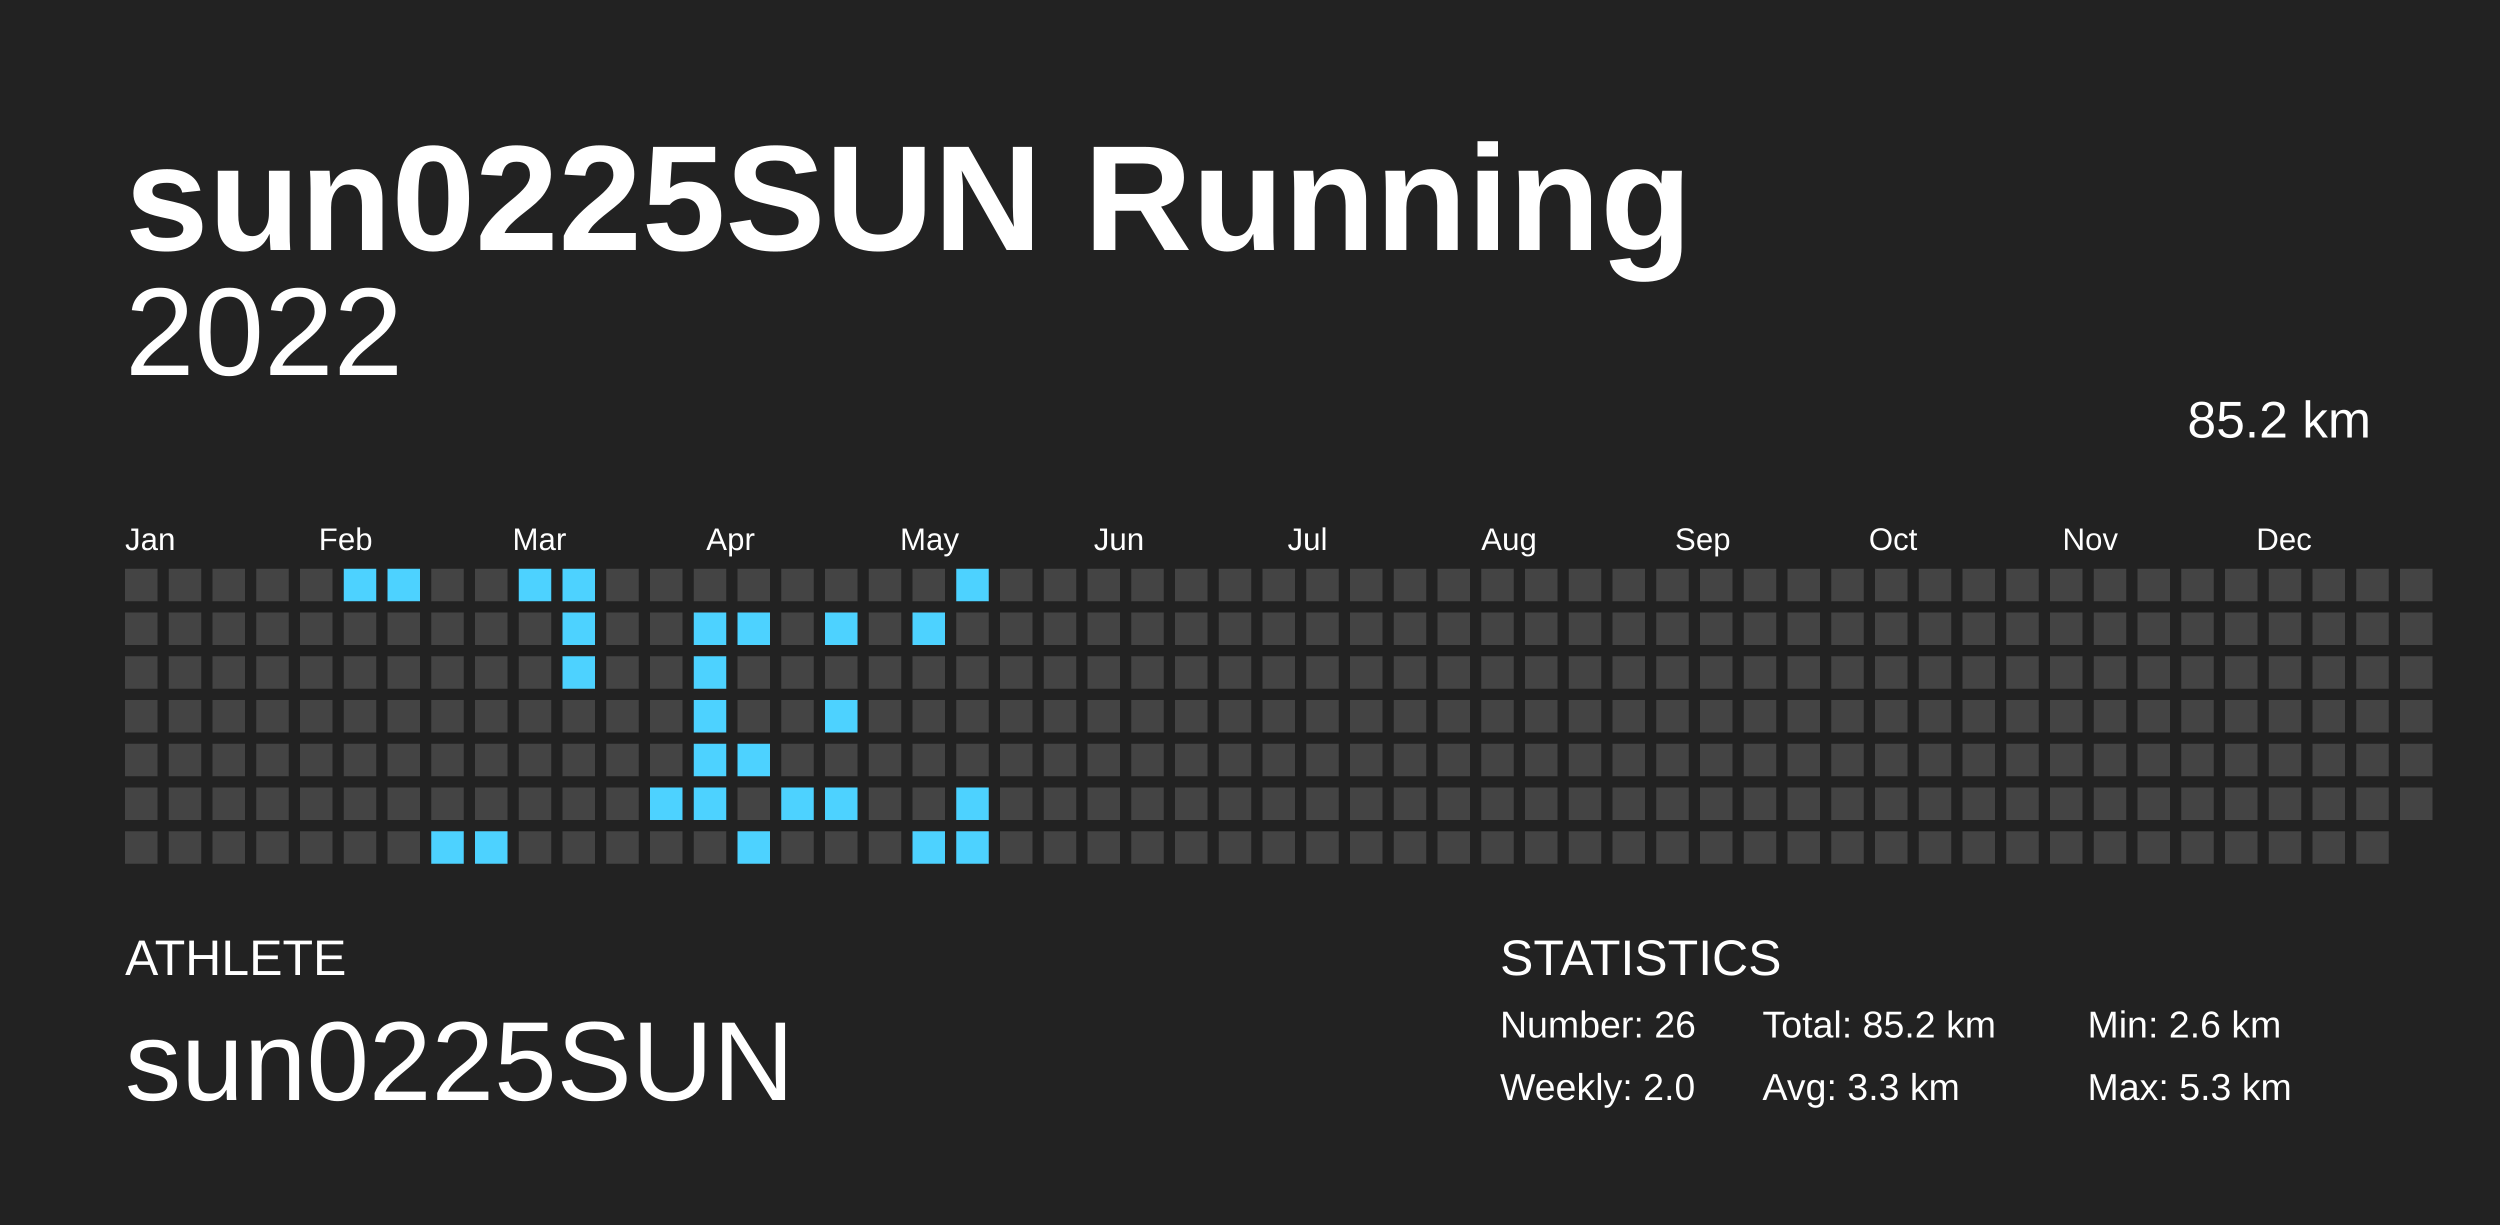
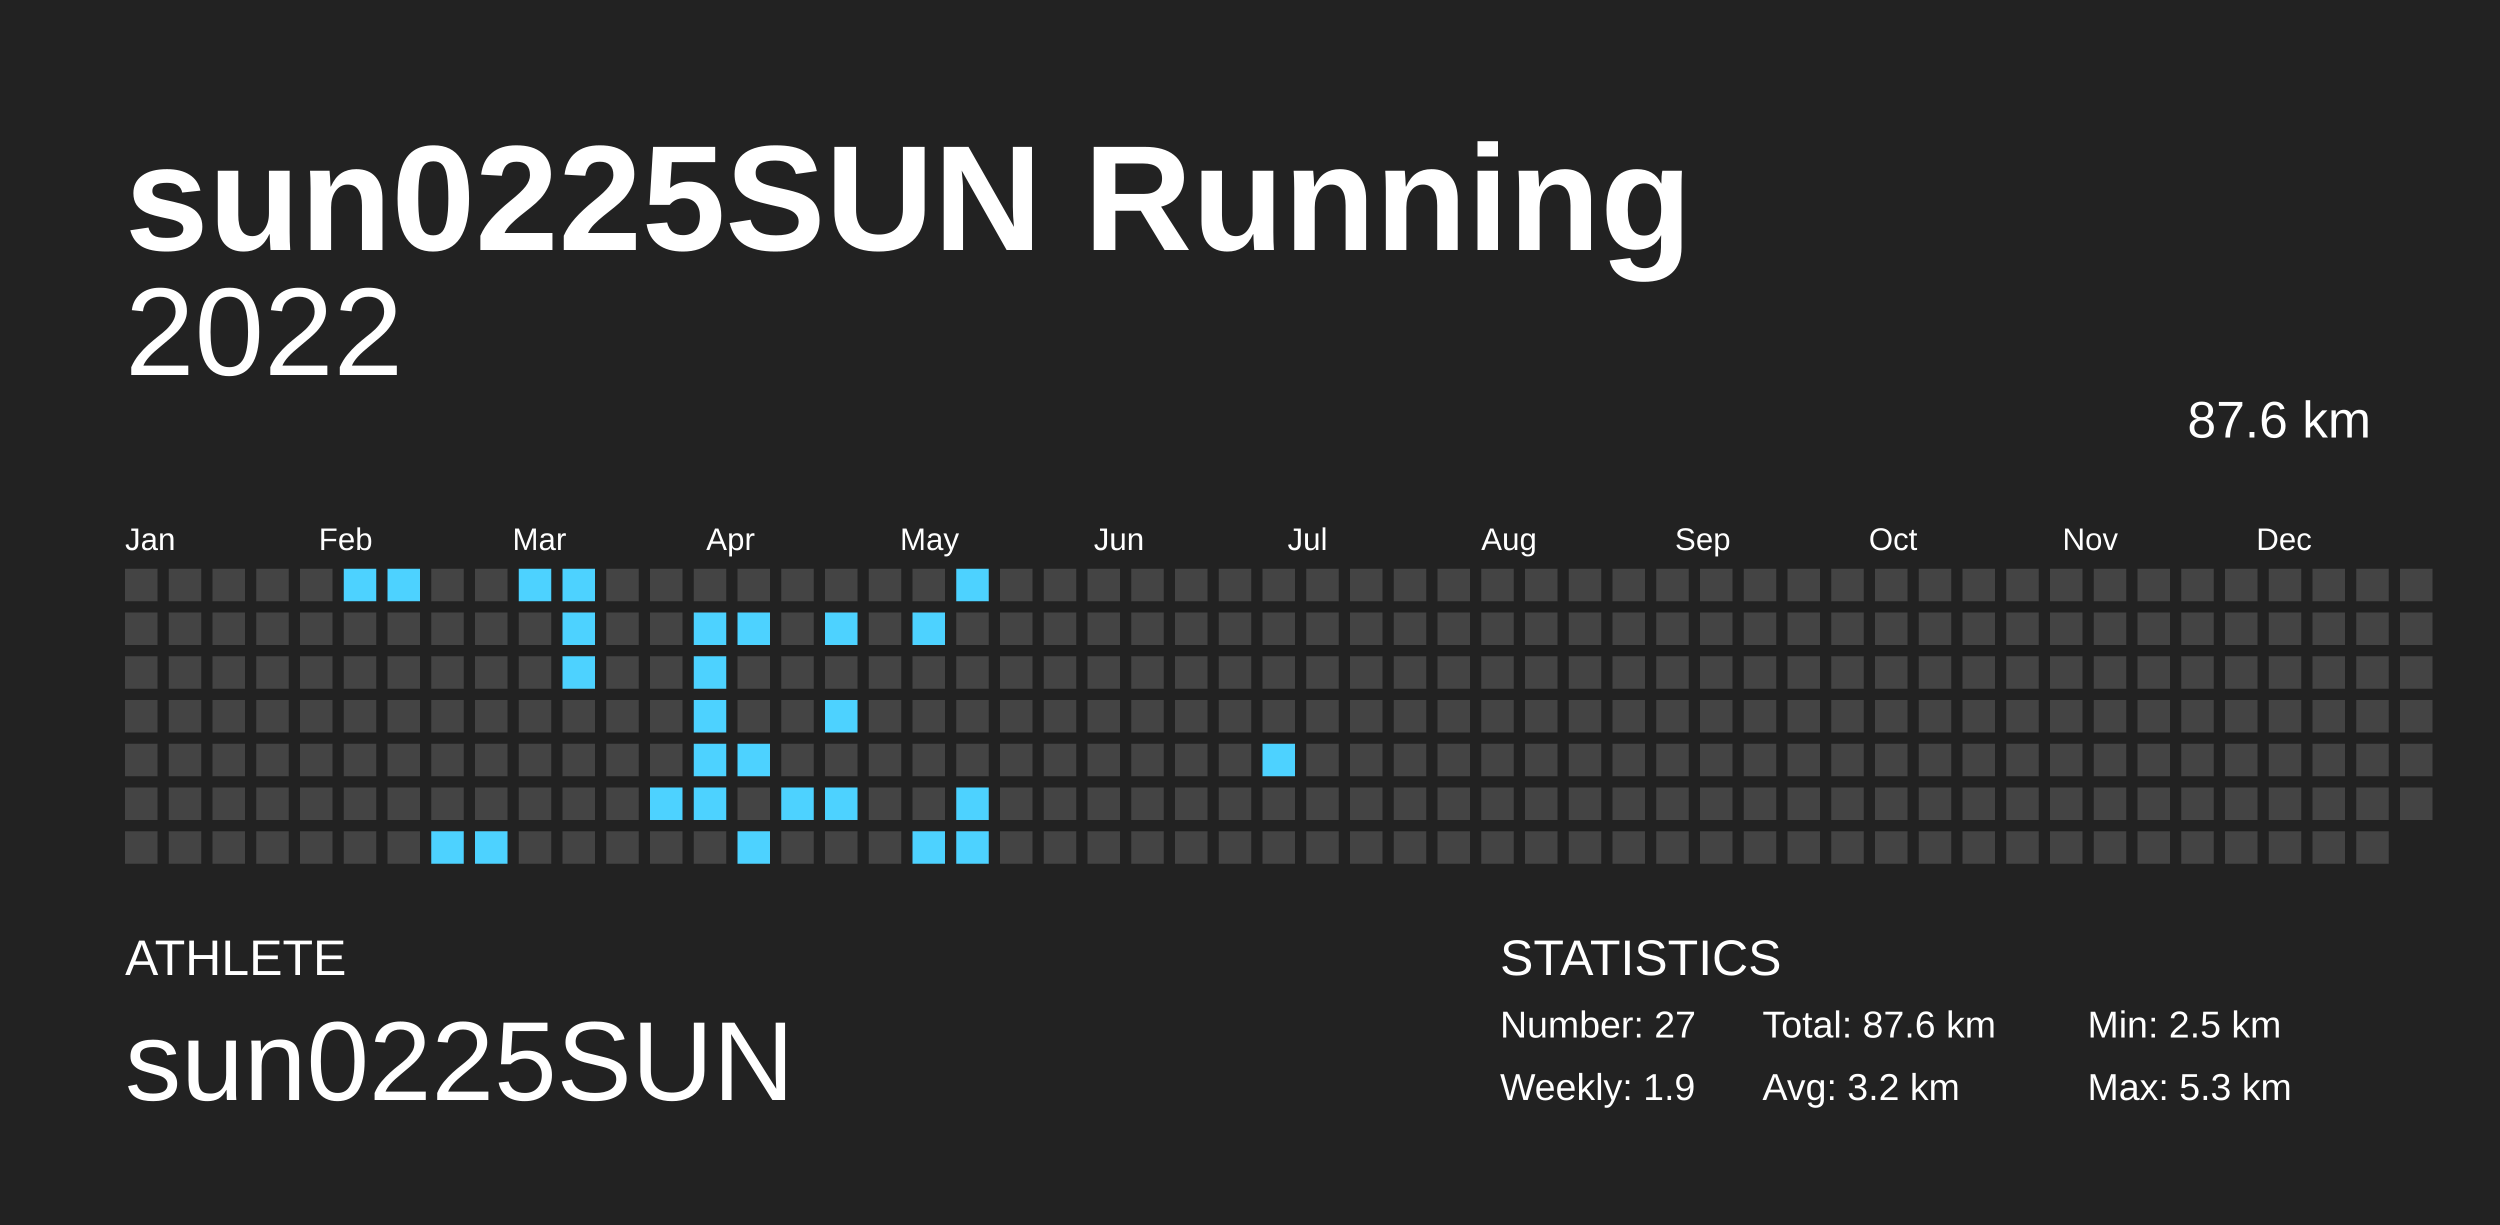
<svg xmlns="http://www.w3.org/2000/svg" baseProfile="full" height="98mm" version="1.1" viewBox="0,0,200,98" width="200mm">
  <defs />
  <rect fill="#222222" height="98" width="200" x="0" y="0" />
  <text fill="#FFFFFF" style="font-size:12px; font-family:Arial; font-weight:bold;" x="10" y="20">sun0225SUN Running</text>
  <text fill="#FFFFFF" style="font-size:4px; font-family:Arial" x="10" y="78">ATHLETE</text>
  <text fill="#FFFFFF" style="font-size:9px; font-family:Arial" x="10" y="88">sun0225SUN</text>
  <text fill="#FFFFFF" style="font-size:4px; font-family:Arial" x="120" y="78">STATISTICS</text>
-   <text fill="#FFFFFF" style="font-size:3px; font-family:Arial" x="120" y="83">Number: 26</text>
-   <text fill="#FFFFFF" style="font-size:3px; font-family:Arial" x="120" y="88">Weekly: 2.0</text>
-   <text fill="#FFFFFF" style="font-size:3px; font-family:Arial" x="141" y="83">Total: 85.2 km</text>
-   <text fill="#FFFFFF" style="font-size:3px; font-family:Arial" x="141" y="88">Avg: 3.3 km</text>
-   <text fill="#FFFFFF" style="font-size:3px; font-family:Arial" x="167" y="83">Min: 2.6 km</text>
+   <text fill="#FFFFFF" style="font-size:3px; font-family:Arial" x="120" y="83">Number: 27</text>
+   <text fill="#FFFFFF" style="font-size:3px; font-family:Arial" x="120" y="88">Weekly: 1.9</text>
+   <text fill="#FFFFFF" style="font-size:3px; font-family:Arial" x="141" y="83">Total: 87.6 km</text>
+   <text fill="#FFFFFF" style="font-size:3px; font-family:Arial" x="141" y="88">Avg: 3.2 km</text>
+   <text fill="#FFFFFF" style="font-size:3px; font-family:Arial" x="167" y="83">Min: 2.5 km</text>
  <text fill="#FFFFFF" style="font-size:3px; font-family:Arial" x="167" y="88">Max: 5.3 km</text>
  <text alignment-baseline="hanging" fill="#FFFFFF" style="font-size:10.0px; font-family:Arial;" x="10" y="30">2022</text>
-   <text alignment-baseline="hanging" fill="#FFFFFF" style="font-size:4.125px; font-family:Arial;" x="175" y="35">85.2 km</text>
+   <text alignment-baseline="hanging" fill="#FFFFFF" style="font-size:4.125px; font-family:Arial;" x="175" y="35">87.6 km</text>
  <text fill="#FFFFFF" style="font-size:2.5px; font-family:Arial" x="10.0" y="44">Jan</text>
  <text fill="#FFFFFF" style="font-size:2.5px; font-family:Arial" x="25.5" y="44">Feb</text>
  <text fill="#FFFFFF" style="font-size:2.5px; font-family:Arial" x="41.0" y="44">Mar</text>
  <text fill="#FFFFFF" style="font-size:2.5px; font-family:Arial" x="56.5" y="44">Apr</text>
  <text fill="#FFFFFF" style="font-size:2.5px; font-family:Arial" x="72.0" y="44">May</text>
  <text fill="#FFFFFF" style="font-size:2.5px; font-family:Arial" x="87.5" y="44">Jun</text>
  <text fill="#FFFFFF" style="font-size:2.5px; font-family:Arial" x="103.0" y="44">Jul</text>
  <text fill="#FFFFFF" style="font-size:2.5px; font-family:Arial" x="118.5" y="44">Aug</text>
  <text fill="#FFFFFF" style="font-size:2.5px; font-family:Arial" x="134.0" y="44">Sep</text>
  <text fill="#FFFFFF" style="font-size:2.5px; font-family:Arial" x="149.5" y="44">Oct</text>
  <text fill="#FFFFFF" style="font-size:2.5px; font-family:Arial" x="165.0" y="44">Nov</text>
  <text fill="#FFFFFF" style="font-size:2.5px; font-family:Arial" x="180.5" y="44">Dec</text>
  <rect fill="#444444" height="2.6" width="2.6" x="10.0" y="45.5" />
  <rect fill="#444444" height="2.6" width="2.6" x="10.0" y="49.0" />
  <rect fill="#444444" height="2.6" width="2.6" x="10.0" y="52.5" />
  <rect fill="#444444" height="2.6" width="2.6" x="10.0" y="56.0" />
  <rect fill="#444444" height="2.6" width="2.6" x="10.0" y="59.5" />
  <rect fill="#444444" height="2.6" width="2.6" x="10.0" y="63.0" />
  <rect fill="#444444" height="2.6" width="2.6" x="10.0" y="66.5" />
  <rect fill="#444444" height="2.6" width="2.6" x="13.5" y="45.5" />
  <rect fill="#444444" height="2.6" width="2.6" x="13.5" y="49.0" />
  <rect fill="#444444" height="2.6" width="2.6" x="13.5" y="52.5" />
  <rect fill="#444444" height="2.6" width="2.6" x="13.5" y="56.0" />
  <rect fill="#444444" height="2.6" width="2.6" x="13.5" y="59.5" />
  <rect fill="#444444" height="2.6" width="2.6" x="13.5" y="63.0" />
  <rect fill="#444444" height="2.6" width="2.6" x="13.5" y="66.5" />
  <rect fill="#444444" height="2.6" width="2.6" x="17.0" y="45.5" />
  <rect fill="#444444" height="2.6" width="2.6" x="17.0" y="49.0" />
  <rect fill="#444444" height="2.6" width="2.6" x="17.0" y="52.5" />
  <rect fill="#444444" height="2.6" width="2.6" x="17.0" y="56.0" />
  <rect fill="#444444" height="2.6" width="2.6" x="17.0" y="59.5" />
  <rect fill="#444444" height="2.6" width="2.6" x="17.0" y="63.0" />
  <rect fill="#444444" height="2.6" width="2.6" x="17.0" y="66.5" />
  <rect fill="#444444" height="2.6" width="2.6" x="20.5" y="45.5" />
  <rect fill="#444444" height="2.6" width="2.6" x="20.5" y="49.0" />
  <rect fill="#444444" height="2.6" width="2.6" x="20.5" y="52.5" />
  <rect fill="#444444" height="2.6" width="2.6" x="20.5" y="56.0" />
  <rect fill="#444444" height="2.6" width="2.6" x="20.5" y="59.5" />
  <rect fill="#444444" height="2.6" width="2.6" x="20.5" y="63.0" />
  <rect fill="#444444" height="2.6" width="2.6" x="20.5" y="66.5" />
  <rect fill="#444444" height="2.6" width="2.6" x="24.0" y="45.5" />
  <rect fill="#444444" height="2.6" width="2.6" x="24.0" y="49.0" />
  <rect fill="#444444" height="2.6" width="2.6" x="24.0" y="52.5" />
  <rect fill="#444444" height="2.6" width="2.6" x="24.0" y="56.0" />
  <rect fill="#444444" height="2.6" width="2.6" x="24.0" y="59.5" />
  <rect fill="#444444" height="2.6" width="2.6" x="24.0" y="63.0" />
  <rect fill="#444444" height="2.6" width="2.6" x="24.0" y="66.5" />
  <rect fill="#4dd2ff" height="2.6" width="2.6" x="27.5" y="45.5" />
  <rect fill="#444444" height="2.6" width="2.6" x="27.5" y="49.0" />
  <rect fill="#444444" height="2.6" width="2.6" x="27.5" y="52.5" />
  <rect fill="#444444" height="2.6" width="2.6" x="27.5" y="56.0" />
  <rect fill="#444444" height="2.6" width="2.6" x="27.5" y="59.5" />
  <rect fill="#444444" height="2.6" width="2.6" x="27.5" y="63.0" />
  <rect fill="#444444" height="2.6" width="2.6" x="27.5" y="66.5" />
  <rect fill="#4dd2ff" height="2.6" width="2.6" x="31.0" y="45.5" />
  <rect fill="#444444" height="2.6" width="2.6" x="31.0" y="49.0" />
  <rect fill="#444444" height="2.6" width="2.6" x="31.0" y="52.5" />
  <rect fill="#444444" height="2.6" width="2.6" x="31.0" y="56.0" />
  <rect fill="#444444" height="2.6" width="2.6" x="31.0" y="59.5" />
  <rect fill="#444444" height="2.6" width="2.6" x="31.0" y="63.0" />
  <rect fill="#444444" height="2.6" width="2.6" x="31.0" y="66.5" />
  <rect fill="#444444" height="2.6" width="2.6" x="34.5" y="45.5" />
  <rect fill="#444444" height="2.6" width="2.6" x="34.5" y="49.0" />
  <rect fill="#444444" height="2.6" width="2.6" x="34.5" y="52.5" />
  <rect fill="#444444" height="2.6" width="2.6" x="34.5" y="56.0" />
  <rect fill="#444444" height="2.6" width="2.6" x="34.5" y="59.5" />
  <rect fill="#444444" height="2.6" width="2.6" x="34.5" y="63.0" />
  <rect fill="#4dd2ff" height="2.6" width="2.6" x="34.5" y="66.5" />
  <rect fill="#444444" height="2.6" width="2.6" x="38.0" y="45.5" />
  <rect fill="#444444" height="2.6" width="2.6" x="38.0" y="49.0" />
  <rect fill="#444444" height="2.6" width="2.6" x="38.0" y="52.5" />
  <rect fill="#444444" height="2.6" width="2.6" x="38.0" y="56.0" />
  <rect fill="#444444" height="2.6" width="2.6" x="38.0" y="59.5" />
  <rect fill="#444444" height="2.6" width="2.6" x="38.0" y="63.0" />
  <rect fill="#4dd2ff" height="2.6" width="2.6" x="38.0" y="66.5" />
  <rect fill="#4dd2ff" height="2.6" width="2.6" x="41.5" y="45.5" />
  <rect fill="#444444" height="2.6" width="2.6" x="41.5" y="49.0" />
  <rect fill="#444444" height="2.6" width="2.6" x="41.5" y="52.5" />
  <rect fill="#444444" height="2.6" width="2.6" x="41.5" y="56.0" />
  <rect fill="#444444" height="2.6" width="2.6" x="41.5" y="59.5" />
  <rect fill="#444444" height="2.6" width="2.6" x="41.5" y="63.0" />
  <rect fill="#444444" height="2.6" width="2.6" x="41.5" y="66.5" />
  <rect fill="#4dd2ff" height="2.6" width="2.6" x="45.0" y="45.5" />
  <rect fill="#4dd2ff" height="2.6" width="2.6" x="45.0" y="49.0" />
  <rect fill="#4dd2ff" height="2.6" width="2.6" x="45.0" y="52.5" />
  <rect fill="#444444" height="2.6" width="2.6" x="45.0" y="56.0" />
  <rect fill="#444444" height="2.6" width="2.6" x="45.0" y="59.5" />
  <rect fill="#444444" height="2.6" width="2.6" x="45.0" y="63.0" />
  <rect fill="#444444" height="2.6" width="2.6" x="45.0" y="66.5" />
  <rect fill="#444444" height="2.6" width="2.6" x="48.5" y="45.5" />
  <rect fill="#444444" height="2.6" width="2.6" x="48.5" y="49.0" />
  <rect fill="#444444" height="2.6" width="2.6" x="48.5" y="52.5" />
  <rect fill="#444444" height="2.6" width="2.6" x="48.5" y="56.0" />
  <rect fill="#444444" height="2.6" width="2.6" x="48.5" y="59.5" />
  <rect fill="#444444" height="2.6" width="2.6" x="48.5" y="63.0" />
  <rect fill="#444444" height="2.6" width="2.6" x="48.5" y="66.5" />
  <rect fill="#444444" height="2.6" width="2.6" x="52.0" y="45.5" />
  <rect fill="#444444" height="2.6" width="2.6" x="52.0" y="49.0" />
  <rect fill="#444444" height="2.6" width="2.6" x="52.0" y="52.5" />
  <rect fill="#444444" height="2.6" width="2.6" x="52.0" y="56.0" />
  <rect fill="#444444" height="2.6" width="2.6" x="52.0" y="59.5" />
  <rect fill="#4dd2ff" height="2.6" width="2.6" x="52.0" y="63.0" />
  <rect fill="#444444" height="2.6" width="2.6" x="52.0" y="66.5" />
  <rect fill="#444444" height="2.6" width="2.6" x="55.5" y="45.5" />
  <rect fill="#4dd2ff" height="2.6" width="2.6" x="55.5" y="49.0" />
  <rect fill="#4dd2ff" height="2.6" width="2.6" x="55.5" y="52.5" />
  <rect fill="#4dd2ff" height="2.6" width="2.6" x="55.5" y="56.0" />
  <rect fill="#4dd2ff" height="2.6" width="2.6" x="55.5" y="59.5" />
  <rect fill="#4dd2ff" height="2.6" width="2.6" x="55.5" y="63.0" />
  <rect fill="#444444" height="2.6" width="2.6" x="55.5" y="66.5" />
  <rect fill="#444444" height="2.6" width="2.6" x="59.0" y="45.5" />
  <rect fill="#4dd2ff" height="2.6" width="2.6" x="59.0" y="49.0" />
  <rect fill="#444444" height="2.6" width="2.6" x="59.0" y="52.5" />
  <rect fill="#444444" height="2.6" width="2.6" x="59.0" y="56.0" />
  <rect fill="#4dd2ff" height="2.6" width="2.6" x="59.0" y="59.5" />
  <rect fill="#444444" height="2.6" width="2.6" x="59.0" y="63.0" />
  <rect fill="#4dd2ff" height="2.6" width="2.6" x="59.0" y="66.5" />
  <rect fill="#444444" height="2.6" width="2.6" x="62.5" y="45.5" />
  <rect fill="#444444" height="2.6" width="2.6" x="62.5" y="49.0" />
  <rect fill="#444444" height="2.6" width="2.6" x="62.5" y="52.5" />
  <rect fill="#444444" height="2.6" width="2.6" x="62.5" y="56.0" />
  <rect fill="#444444" height="2.6" width="2.6" x="62.5" y="59.5" />
  <rect fill="#4dd2ff" height="2.6" width="2.6" x="62.5" y="63.0" />
  <rect fill="#444444" height="2.6" width="2.6" x="62.5" y="66.5" />
  <rect fill="#444444" height="2.6" width="2.6" x="66.0" y="45.5" />
  <rect fill="#4dd2ff" height="2.6" width="2.6" x="66.0" y="49.0" />
  <rect fill="#444444" height="2.6" width="2.6" x="66.0" y="52.5" />
  <rect fill="#4dd2ff" height="2.6" width="2.6" x="66.0" y="56.0" />
  <rect fill="#444444" height="2.6" width="2.6" x="66.0" y="59.5" />
  <rect fill="#4dd2ff" height="2.6" width="2.6" x="66.0" y="63.0" />
  <rect fill="#444444" height="2.6" width="2.6" x="66.0" y="66.5" />
  <rect fill="#444444" height="2.6" width="2.6" x="69.5" y="45.5" />
  <rect fill="#444444" height="2.6" width="2.6" x="69.5" y="49.0" />
  <rect fill="#444444" height="2.6" width="2.6" x="69.5" y="52.5" />
  <rect fill="#444444" height="2.6" width="2.6" x="69.5" y="56.0" />
  <rect fill="#444444" height="2.6" width="2.6" x="69.5" y="59.5" />
  <rect fill="#444444" height="2.6" width="2.6" x="69.5" y="63.0" />
  <rect fill="#444444" height="2.6" width="2.6" x="69.5" y="66.5" />
  <rect fill="#444444" height="2.6" width="2.6" x="73.0" y="45.5" />
  <rect fill="#4dd2ff" height="2.6" width="2.6" x="73.0" y="49.0" />
  <rect fill="#444444" height="2.6" width="2.6" x="73.0" y="52.5" />
  <rect fill="#444444" height="2.6" width="2.6" x="73.0" y="56.0" />
  <rect fill="#444444" height="2.6" width="2.6" x="73.0" y="59.5" />
  <rect fill="#444444" height="2.6" width="2.6" x="73.0" y="63.0" />
  <rect fill="#4dd2ff" height="2.6" width="2.6" x="73.0" y="66.5" />
  <rect fill="#4dd2ff" height="2.6" width="2.6" x="76.5" y="45.5" />
  <rect fill="#444444" height="2.6" width="2.6" x="76.5" y="49.0" />
  <rect fill="#444444" height="2.6" width="2.6" x="76.5" y="52.5" />
  <rect fill="#444444" height="2.6" width="2.6" x="76.5" y="56.0" />
  <rect fill="#444444" height="2.6" width="2.6" x="76.5" y="59.5" />
  <rect fill="#4dd2ff" height="2.6" width="2.6" x="76.5" y="63.0" />
  <rect fill="#4dd2ff" height="2.6" width="2.6" x="76.5" y="66.5" />
  <rect fill="#444444" height="2.6" width="2.6" x="80.0" y="45.5" />
  <rect fill="#444444" height="2.6" width="2.6" x="80.0" y="49.0" />
  <rect fill="#444444" height="2.6" width="2.6" x="80.0" y="52.5" />
  <rect fill="#444444" height="2.6" width="2.6" x="80.0" y="56.0" />
  <rect fill="#444444" height="2.6" width="2.6" x="80.0" y="59.5" />
  <rect fill="#444444" height="2.6" width="2.6" x="80.0" y="63.0" />
  <rect fill="#444444" height="2.6" width="2.6" x="80.0" y="66.5" />
  <rect fill="#444444" height="2.6" width="2.6" x="83.5" y="45.5" />
  <rect fill="#444444" height="2.6" width="2.6" x="83.5" y="49.0" />
  <rect fill="#444444" height="2.6" width="2.6" x="83.5" y="52.5" />
  <rect fill="#444444" height="2.6" width="2.6" x="83.5" y="56.0" />
  <rect fill="#444444" height="2.6" width="2.6" x="83.5" y="59.5" />
  <rect fill="#444444" height="2.6" width="2.6" x="83.5" y="63.0" />
  <rect fill="#444444" height="2.6" width="2.6" x="83.5" y="66.5" />
  <rect fill="#444444" height="2.6" width="2.6" x="87.0" y="45.5" />
  <rect fill="#444444" height="2.6" width="2.6" x="87.0" y="49.0" />
  <rect fill="#444444" height="2.6" width="2.6" x="87.0" y="52.5" />
  <rect fill="#444444" height="2.6" width="2.6" x="87.0" y="56.0" />
  <rect fill="#444444" height="2.6" width="2.6" x="87.0" y="59.5" />
  <rect fill="#444444" height="2.6" width="2.6" x="87.0" y="63.0" />
  <rect fill="#444444" height="2.6" width="2.6" x="87.0" y="66.5" />
  <rect fill="#444444" height="2.6" width="2.6" x="90.5" y="45.5" />
  <rect fill="#444444" height="2.6" width="2.6" x="90.5" y="49.0" />
  <rect fill="#444444" height="2.6" width="2.6" x="90.5" y="52.5" />
  <rect fill="#444444" height="2.6" width="2.6" x="90.5" y="56.0" />
  <rect fill="#444444" height="2.6" width="2.6" x="90.5" y="59.5" />
  <rect fill="#444444" height="2.6" width="2.6" x="90.5" y="63.0" />
  <rect fill="#444444" height="2.6" width="2.6" x="90.5" y="66.5" />
  <rect fill="#444444" height="2.6" width="2.6" x="94.0" y="45.5" />
  <rect fill="#444444" height="2.6" width="2.6" x="94.0" y="49.0" />
  <rect fill="#444444" height="2.6" width="2.6" x="94.0" y="52.5" />
  <rect fill="#444444" height="2.6" width="2.6" x="94.0" y="56.0" />
  <rect fill="#444444" height="2.6" width="2.6" x="94.0" y="59.5" />
  <rect fill="#444444" height="2.6" width="2.6" x="94.0" y="63.0" />
  <rect fill="#444444" height="2.6" width="2.6" x="94.0" y="66.5" />
  <rect fill="#444444" height="2.6" width="2.6" x="97.5" y="45.5" />
  <rect fill="#444444" height="2.6" width="2.6" x="97.5" y="49.0" />
  <rect fill="#444444" height="2.6" width="2.6" x="97.5" y="52.5" />
  <rect fill="#444444" height="2.6" width="2.6" x="97.5" y="56.0" />
  <rect fill="#444444" height="2.6" width="2.6" x="97.5" y="59.5" />
  <rect fill="#444444" height="2.6" width="2.6" x="97.5" y="63.0" />
  <rect fill="#444444" height="2.6" width="2.6" x="97.5" y="66.5" />
  <rect fill="#444444" height="2.6" width="2.6" x="101.0" y="45.5" />
  <rect fill="#444444" height="2.6" width="2.6" x="101.0" y="49.0" />
  <rect fill="#444444" height="2.6" width="2.6" x="101.0" y="52.5" />
  <rect fill="#444444" height="2.6" width="2.6" x="101.0" y="56.0" />
-   <rect fill="#444444" height="2.6" width="2.6" x="101.0" y="59.5" />
+   <rect fill="#4dd2ff" height="2.6" width="2.6" x="101.0" y="59.5" />
  <rect fill="#444444" height="2.6" width="2.6" x="101.0" y="63.0" />
  <rect fill="#444444" height="2.6" width="2.6" x="101.0" y="66.5" />
  <rect fill="#444444" height="2.6" width="2.6" x="104.5" y="45.5" />
  <rect fill="#444444" height="2.6" width="2.6" x="104.5" y="49.0" />
  <rect fill="#444444" height="2.6" width="2.6" x="104.5" y="52.5" />
  <rect fill="#444444" height="2.6" width="2.6" x="104.5" y="56.0" />
  <rect fill="#444444" height="2.6" width="2.6" x="104.5" y="59.5" />
  <rect fill="#444444" height="2.6" width="2.6" x="104.5" y="63.0" />
  <rect fill="#444444" height="2.6" width="2.6" x="104.5" y="66.5" />
  <rect fill="#444444" height="2.6" width="2.6" x="108.0" y="45.5" />
  <rect fill="#444444" height="2.6" width="2.6" x="108.0" y="49.0" />
  <rect fill="#444444" height="2.6" width="2.6" x="108.0" y="52.5" />
  <rect fill="#444444" height="2.6" width="2.6" x="108.0" y="56.0" />
  <rect fill="#444444" height="2.6" width="2.6" x="108.0" y="59.5" />
  <rect fill="#444444" height="2.6" width="2.6" x="108.0" y="63.0" />
  <rect fill="#444444" height="2.6" width="2.6" x="108.0" y="66.5" />
  <rect fill="#444444" height="2.6" width="2.6" x="111.5" y="45.5" />
  <rect fill="#444444" height="2.6" width="2.6" x="111.5" y="49.0" />
  <rect fill="#444444" height="2.6" width="2.6" x="111.5" y="52.5" />
  <rect fill="#444444" height="2.6" width="2.6" x="111.5" y="56.0" />
  <rect fill="#444444" height="2.6" width="2.6" x="111.5" y="59.5" />
  <rect fill="#444444" height="2.6" width="2.6" x="111.5" y="63.0" />
  <rect fill="#444444" height="2.6" width="2.6" x="111.5" y="66.5" />
  <rect fill="#444444" height="2.6" width="2.6" x="115.0" y="45.5" />
  <rect fill="#444444" height="2.6" width="2.6" x="115.0" y="49.0" />
  <rect fill="#444444" height="2.6" width="2.6" x="115.0" y="52.5" />
  <rect fill="#444444" height="2.6" width="2.6" x="115.0" y="56.0" />
  <rect fill="#444444" height="2.6" width="2.6" x="115.0" y="59.5" />
  <rect fill="#444444" height="2.6" width="2.6" x="115.0" y="63.0" />
  <rect fill="#444444" height="2.6" width="2.6" x="115.0" y="66.5" />
  <rect fill="#444444" height="2.6" width="2.6" x="118.5" y="45.5" />
  <rect fill="#444444" height="2.6" width="2.6" x="118.5" y="49.0" />
  <rect fill="#444444" height="2.6" width="2.6" x="118.5" y="52.5" />
  <rect fill="#444444" height="2.6" width="2.6" x="118.5" y="56.0" />
  <rect fill="#444444" height="2.6" width="2.6" x="118.5" y="59.5" />
  <rect fill="#444444" height="2.6" width="2.6" x="118.5" y="63.0" />
  <rect fill="#444444" height="2.6" width="2.6" x="118.5" y="66.5" />
  <rect fill="#444444" height="2.6" width="2.6" x="122.0" y="45.5" />
  <rect fill="#444444" height="2.6" width="2.6" x="122.0" y="49.0" />
  <rect fill="#444444" height="2.6" width="2.6" x="122.0" y="52.5" />
  <rect fill="#444444" height="2.6" width="2.6" x="122.0" y="56.0" />
  <rect fill="#444444" height="2.6" width="2.6" x="122.0" y="59.5" />
  <rect fill="#444444" height="2.6" width="2.6" x="122.0" y="63.0" />
  <rect fill="#444444" height="2.6" width="2.6" x="122.0" y="66.5" />
  <rect fill="#444444" height="2.6" width="2.6" x="125.5" y="45.5" />
  <rect fill="#444444" height="2.6" width="2.6" x="125.5" y="49.0" />
  <rect fill="#444444" height="2.6" width="2.6" x="125.5" y="52.5" />
  <rect fill="#444444" height="2.6" width="2.6" x="125.5" y="56.0" />
  <rect fill="#444444" height="2.6" width="2.6" x="125.5" y="59.5" />
  <rect fill="#444444" height="2.6" width="2.6" x="125.5" y="63.0" />
  <rect fill="#444444" height="2.6" width="2.6" x="125.5" y="66.5" />
  <rect fill="#444444" height="2.6" width="2.6" x="129.0" y="45.5" />
  <rect fill="#444444" height="2.6" width="2.6" x="129.0" y="49.0" />
  <rect fill="#444444" height="2.6" width="2.6" x="129.0" y="52.5" />
  <rect fill="#444444" height="2.6" width="2.6" x="129.0" y="56.0" />
  <rect fill="#444444" height="2.6" width="2.6" x="129.0" y="59.5" />
  <rect fill="#444444" height="2.6" width="2.6" x="129.0" y="63.0" />
  <rect fill="#444444" height="2.6" width="2.6" x="129.0" y="66.5" />
  <rect fill="#444444" height="2.6" width="2.6" x="132.5" y="45.5" />
  <rect fill="#444444" height="2.6" width="2.6" x="132.5" y="49.0" />
  <rect fill="#444444" height="2.6" width="2.6" x="132.5" y="52.5" />
  <rect fill="#444444" height="2.6" width="2.6" x="132.5" y="56.0" />
  <rect fill="#444444" height="2.6" width="2.6" x="132.5" y="59.5" />
  <rect fill="#444444" height="2.6" width="2.6" x="132.5" y="63.0" />
  <rect fill="#444444" height="2.6" width="2.6" x="132.5" y="66.5" />
  <rect fill="#444444" height="2.6" width="2.6" x="136.0" y="45.5" />
  <rect fill="#444444" height="2.6" width="2.6" x="136.0" y="49.0" />
  <rect fill="#444444" height="2.6" width="2.6" x="136.0" y="52.5" />
  <rect fill="#444444" height="2.6" width="2.6" x="136.0" y="56.0" />
  <rect fill="#444444" height="2.6" width="2.6" x="136.0" y="59.5" />
  <rect fill="#444444" height="2.6" width="2.6" x="136.0" y="63.0" />
  <rect fill="#444444" height="2.6" width="2.6" x="136.0" y="66.5" />
  <rect fill="#444444" height="2.6" width="2.6" x="139.5" y="45.5" />
  <rect fill="#444444" height="2.6" width="2.6" x="139.5" y="49.0" />
  <rect fill="#444444" height="2.6" width="2.6" x="139.5" y="52.5" />
  <rect fill="#444444" height="2.6" width="2.6" x="139.5" y="56.0" />
  <rect fill="#444444" height="2.6" width="2.6" x="139.5" y="59.5" />
  <rect fill="#444444" height="2.6" width="2.6" x="139.5" y="63.0" />
  <rect fill="#444444" height="2.6" width="2.6" x="139.5" y="66.5" />
  <rect fill="#444444" height="2.6" width="2.6" x="143.0" y="45.5" />
  <rect fill="#444444" height="2.6" width="2.6" x="143.0" y="49.0" />
  <rect fill="#444444" height="2.6" width="2.6" x="143.0" y="52.5" />
  <rect fill="#444444" height="2.6" width="2.6" x="143.0" y="56.0" />
  <rect fill="#444444" height="2.6" width="2.6" x="143.0" y="59.5" />
  <rect fill="#444444" height="2.6" width="2.6" x="143.0" y="63.0" />
  <rect fill="#444444" height="2.6" width="2.6" x="143.0" y="66.5" />
  <rect fill="#444444" height="2.6" width="2.6" x="146.5" y="45.5" />
  <rect fill="#444444" height="2.6" width="2.6" x="146.5" y="49.0" />
  <rect fill="#444444" height="2.6" width="2.6" x="146.5" y="52.5" />
  <rect fill="#444444" height="2.6" width="2.6" x="146.5" y="56.0" />
  <rect fill="#444444" height="2.6" width="2.6" x="146.5" y="59.5" />
  <rect fill="#444444" height="2.6" width="2.6" x="146.5" y="63.0" />
  <rect fill="#444444" height="2.6" width="2.6" x="146.5" y="66.5" />
  <rect fill="#444444" height="2.6" width="2.6" x="150.0" y="45.5" />
  <rect fill="#444444" height="2.6" width="2.6" x="150.0" y="49.0" />
  <rect fill="#444444" height="2.6" width="2.6" x="150.0" y="52.5" />
  <rect fill="#444444" height="2.6" width="2.6" x="150.0" y="56.0" />
  <rect fill="#444444" height="2.6" width="2.6" x="150.0" y="59.5" />
  <rect fill="#444444" height="2.6" width="2.6" x="150.0" y="63.0" />
  <rect fill="#444444" height="2.6" width="2.6" x="150.0" y="66.5" />
  <rect fill="#444444" height="2.6" width="2.6" x="153.5" y="45.5" />
  <rect fill="#444444" height="2.6" width="2.6" x="153.5" y="49.0" />
  <rect fill="#444444" height="2.6" width="2.6" x="153.5" y="52.5" />
  <rect fill="#444444" height="2.6" width="2.6" x="153.5" y="56.0" />
  <rect fill="#444444" height="2.6" width="2.6" x="153.5" y="59.5" />
  <rect fill="#444444" height="2.6" width="2.6" x="153.5" y="63.0" />
  <rect fill="#444444" height="2.6" width="2.6" x="153.5" y="66.5" />
  <rect fill="#444444" height="2.6" width="2.6" x="157.0" y="45.5" />
  <rect fill="#444444" height="2.6" width="2.6" x="157.0" y="49.0" />
  <rect fill="#444444" height="2.6" width="2.6" x="157.0" y="52.5" />
  <rect fill="#444444" height="2.6" width="2.6" x="157.0" y="56.0" />
  <rect fill="#444444" height="2.6" width="2.6" x="157.0" y="59.5" />
  <rect fill="#444444" height="2.6" width="2.6" x="157.0" y="63.0" />
  <rect fill="#444444" height="2.6" width="2.6" x="157.0" y="66.5" />
  <rect fill="#444444" height="2.6" width="2.6" x="160.5" y="45.5" />
  <rect fill="#444444" height="2.6" width="2.6" x="160.5" y="49.0" />
  <rect fill="#444444" height="2.6" width="2.6" x="160.5" y="52.5" />
  <rect fill="#444444" height="2.6" width="2.6" x="160.5" y="56.0" />
  <rect fill="#444444" height="2.6" width="2.6" x="160.5" y="59.5" />
  <rect fill="#444444" height="2.6" width="2.6" x="160.5" y="63.0" />
  <rect fill="#444444" height="2.6" width="2.6" x="160.5" y="66.5" />
  <rect fill="#444444" height="2.6" width="2.6" x="164.0" y="45.5" />
  <rect fill="#444444" height="2.6" width="2.6" x="164.0" y="49.0" />
  <rect fill="#444444" height="2.6" width="2.6" x="164.0" y="52.5" />
  <rect fill="#444444" height="2.6" width="2.6" x="164.0" y="56.0" />
  <rect fill="#444444" height="2.6" width="2.6" x="164.0" y="59.5" />
  <rect fill="#444444" height="2.6" width="2.6" x="164.0" y="63.0" />
  <rect fill="#444444" height="2.6" width="2.6" x="164.0" y="66.5" />
  <rect fill="#444444" height="2.6" width="2.6" x="167.5" y="45.5" />
  <rect fill="#444444" height="2.6" width="2.6" x="167.5" y="49.0" />
  <rect fill="#444444" height="2.6" width="2.6" x="167.5" y="52.5" />
  <rect fill="#444444" height="2.6" width="2.6" x="167.5" y="56.0" />
  <rect fill="#444444" height="2.6" width="2.6" x="167.5" y="59.5" />
  <rect fill="#444444" height="2.6" width="2.6" x="167.5" y="63.0" />
  <rect fill="#444444" height="2.6" width="2.6" x="167.5" y="66.5" />
  <rect fill="#444444" height="2.6" width="2.6" x="171.0" y="45.5" />
  <rect fill="#444444" height="2.6" width="2.6" x="171.0" y="49.0" />
  <rect fill="#444444" height="2.6" width="2.6" x="171.0" y="52.5" />
  <rect fill="#444444" height="2.6" width="2.6" x="171.0" y="56.0" />
  <rect fill="#444444" height="2.6" width="2.6" x="171.0" y="59.5" />
  <rect fill="#444444" height="2.6" width="2.6" x="171.0" y="63.0" />
  <rect fill="#444444" height="2.6" width="2.6" x="171.0" y="66.5" />
  <rect fill="#444444" height="2.6" width="2.6" x="174.5" y="45.5" />
  <rect fill="#444444" height="2.6" width="2.6" x="174.5" y="49.0" />
  <rect fill="#444444" height="2.6" width="2.6" x="174.5" y="52.5" />
  <rect fill="#444444" height="2.6" width="2.6" x="174.5" y="56.0" />
  <rect fill="#444444" height="2.6" width="2.6" x="174.5" y="59.5" />
  <rect fill="#444444" height="2.6" width="2.6" x="174.5" y="63.0" />
  <rect fill="#444444" height="2.6" width="2.6" x="174.5" y="66.5" />
  <rect fill="#444444" height="2.6" width="2.6" x="178.0" y="45.5" />
  <rect fill="#444444" height="2.6" width="2.6" x="178.0" y="49.0" />
  <rect fill="#444444" height="2.6" width="2.6" x="178.0" y="52.5" />
  <rect fill="#444444" height="2.6" width="2.6" x="178.0" y="56.0" />
  <rect fill="#444444" height="2.6" width="2.6" x="178.0" y="59.5" />
  <rect fill="#444444" height="2.6" width="2.6" x="178.0" y="63.0" />
  <rect fill="#444444" height="2.6" width="2.6" x="178.0" y="66.5" />
  <rect fill="#444444" height="2.6" width="2.6" x="181.5" y="45.5" />
  <rect fill="#444444" height="2.6" width="2.6" x="181.5" y="49.0" />
  <rect fill="#444444" height="2.6" width="2.6" x="181.5" y="52.5" />
  <rect fill="#444444" height="2.6" width="2.6" x="181.5" y="56.0" />
  <rect fill="#444444" height="2.6" width="2.6" x="181.5" y="59.5" />
  <rect fill="#444444" height="2.6" width="2.6" x="181.5" y="63.0" />
  <rect fill="#444444" height="2.6" width="2.6" x="181.5" y="66.5" />
  <rect fill="#444444" height="2.6" width="2.6" x="185.0" y="45.5" />
  <rect fill="#444444" height="2.6" width="2.6" x="185.0" y="49.0" />
  <rect fill="#444444" height="2.6" width="2.6" x="185.0" y="52.5" />
  <rect fill="#444444" height="2.6" width="2.6" x="185.0" y="56.0" />
  <rect fill="#444444" height="2.6" width="2.6" x="185.0" y="59.5" />
  <rect fill="#444444" height="2.6" width="2.6" x="185.0" y="63.0" />
  <rect fill="#444444" height="2.6" width="2.6" x="185.0" y="66.5" />
  <rect fill="#444444" height="2.6" width="2.6" x="188.5" y="45.5" />
  <rect fill="#444444" height="2.6" width="2.6" x="188.5" y="49.0" />
  <rect fill="#444444" height="2.6" width="2.6" x="188.5" y="52.5" />
  <rect fill="#444444" height="2.6" width="2.6" x="188.5" y="56.0" />
  <rect fill="#444444" height="2.6" width="2.6" x="188.5" y="59.5" />
  <rect fill="#444444" height="2.6" width="2.6" x="188.5" y="63.0" />
  <rect fill="#444444" height="2.6" width="2.6" x="188.5" y="66.5" />
  <rect fill="#444444" height="2.6" width="2.6" x="192.0" y="45.5" />
  <rect fill="#444444" height="2.6" width="2.6" x="192.0" y="49.0" />
  <rect fill="#444444" height="2.6" width="2.6" x="192.0" y="52.5" />
  <rect fill="#444444" height="2.6" width="2.6" x="192.0" y="56.0" />
  <rect fill="#444444" height="2.6" width="2.6" x="192.0" y="59.5" />
  <rect fill="#444444" height="2.6" width="2.6" x="192.0" y="63.0" />
</svg>
